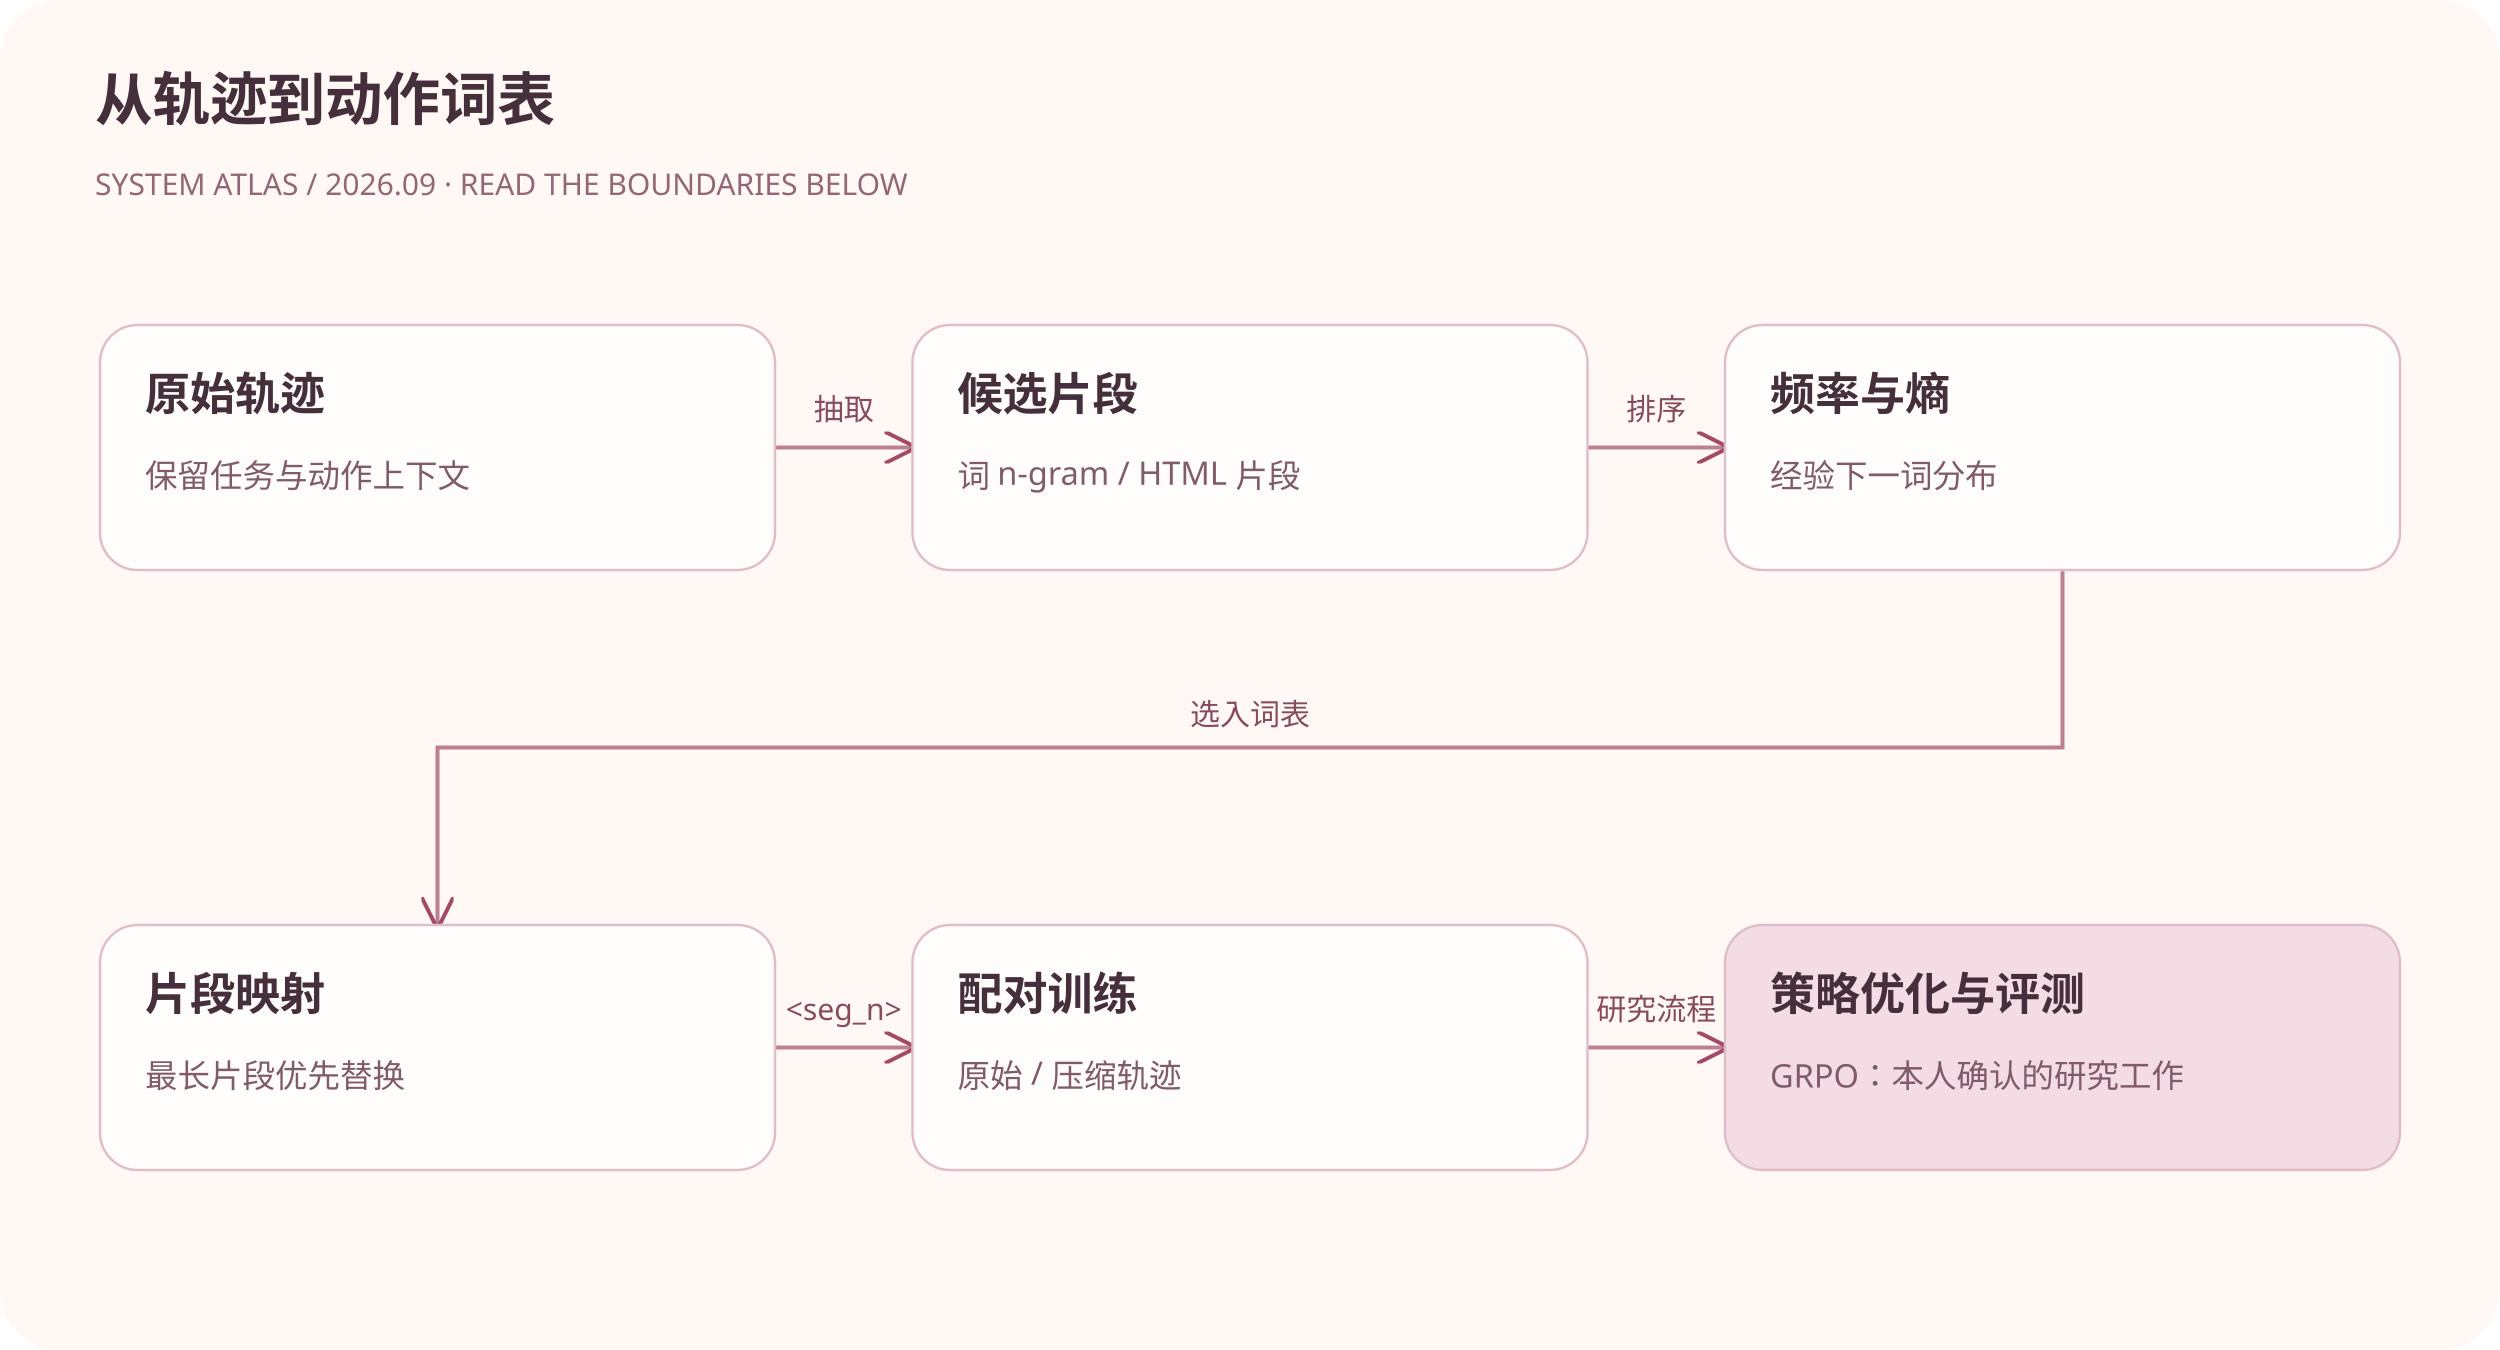
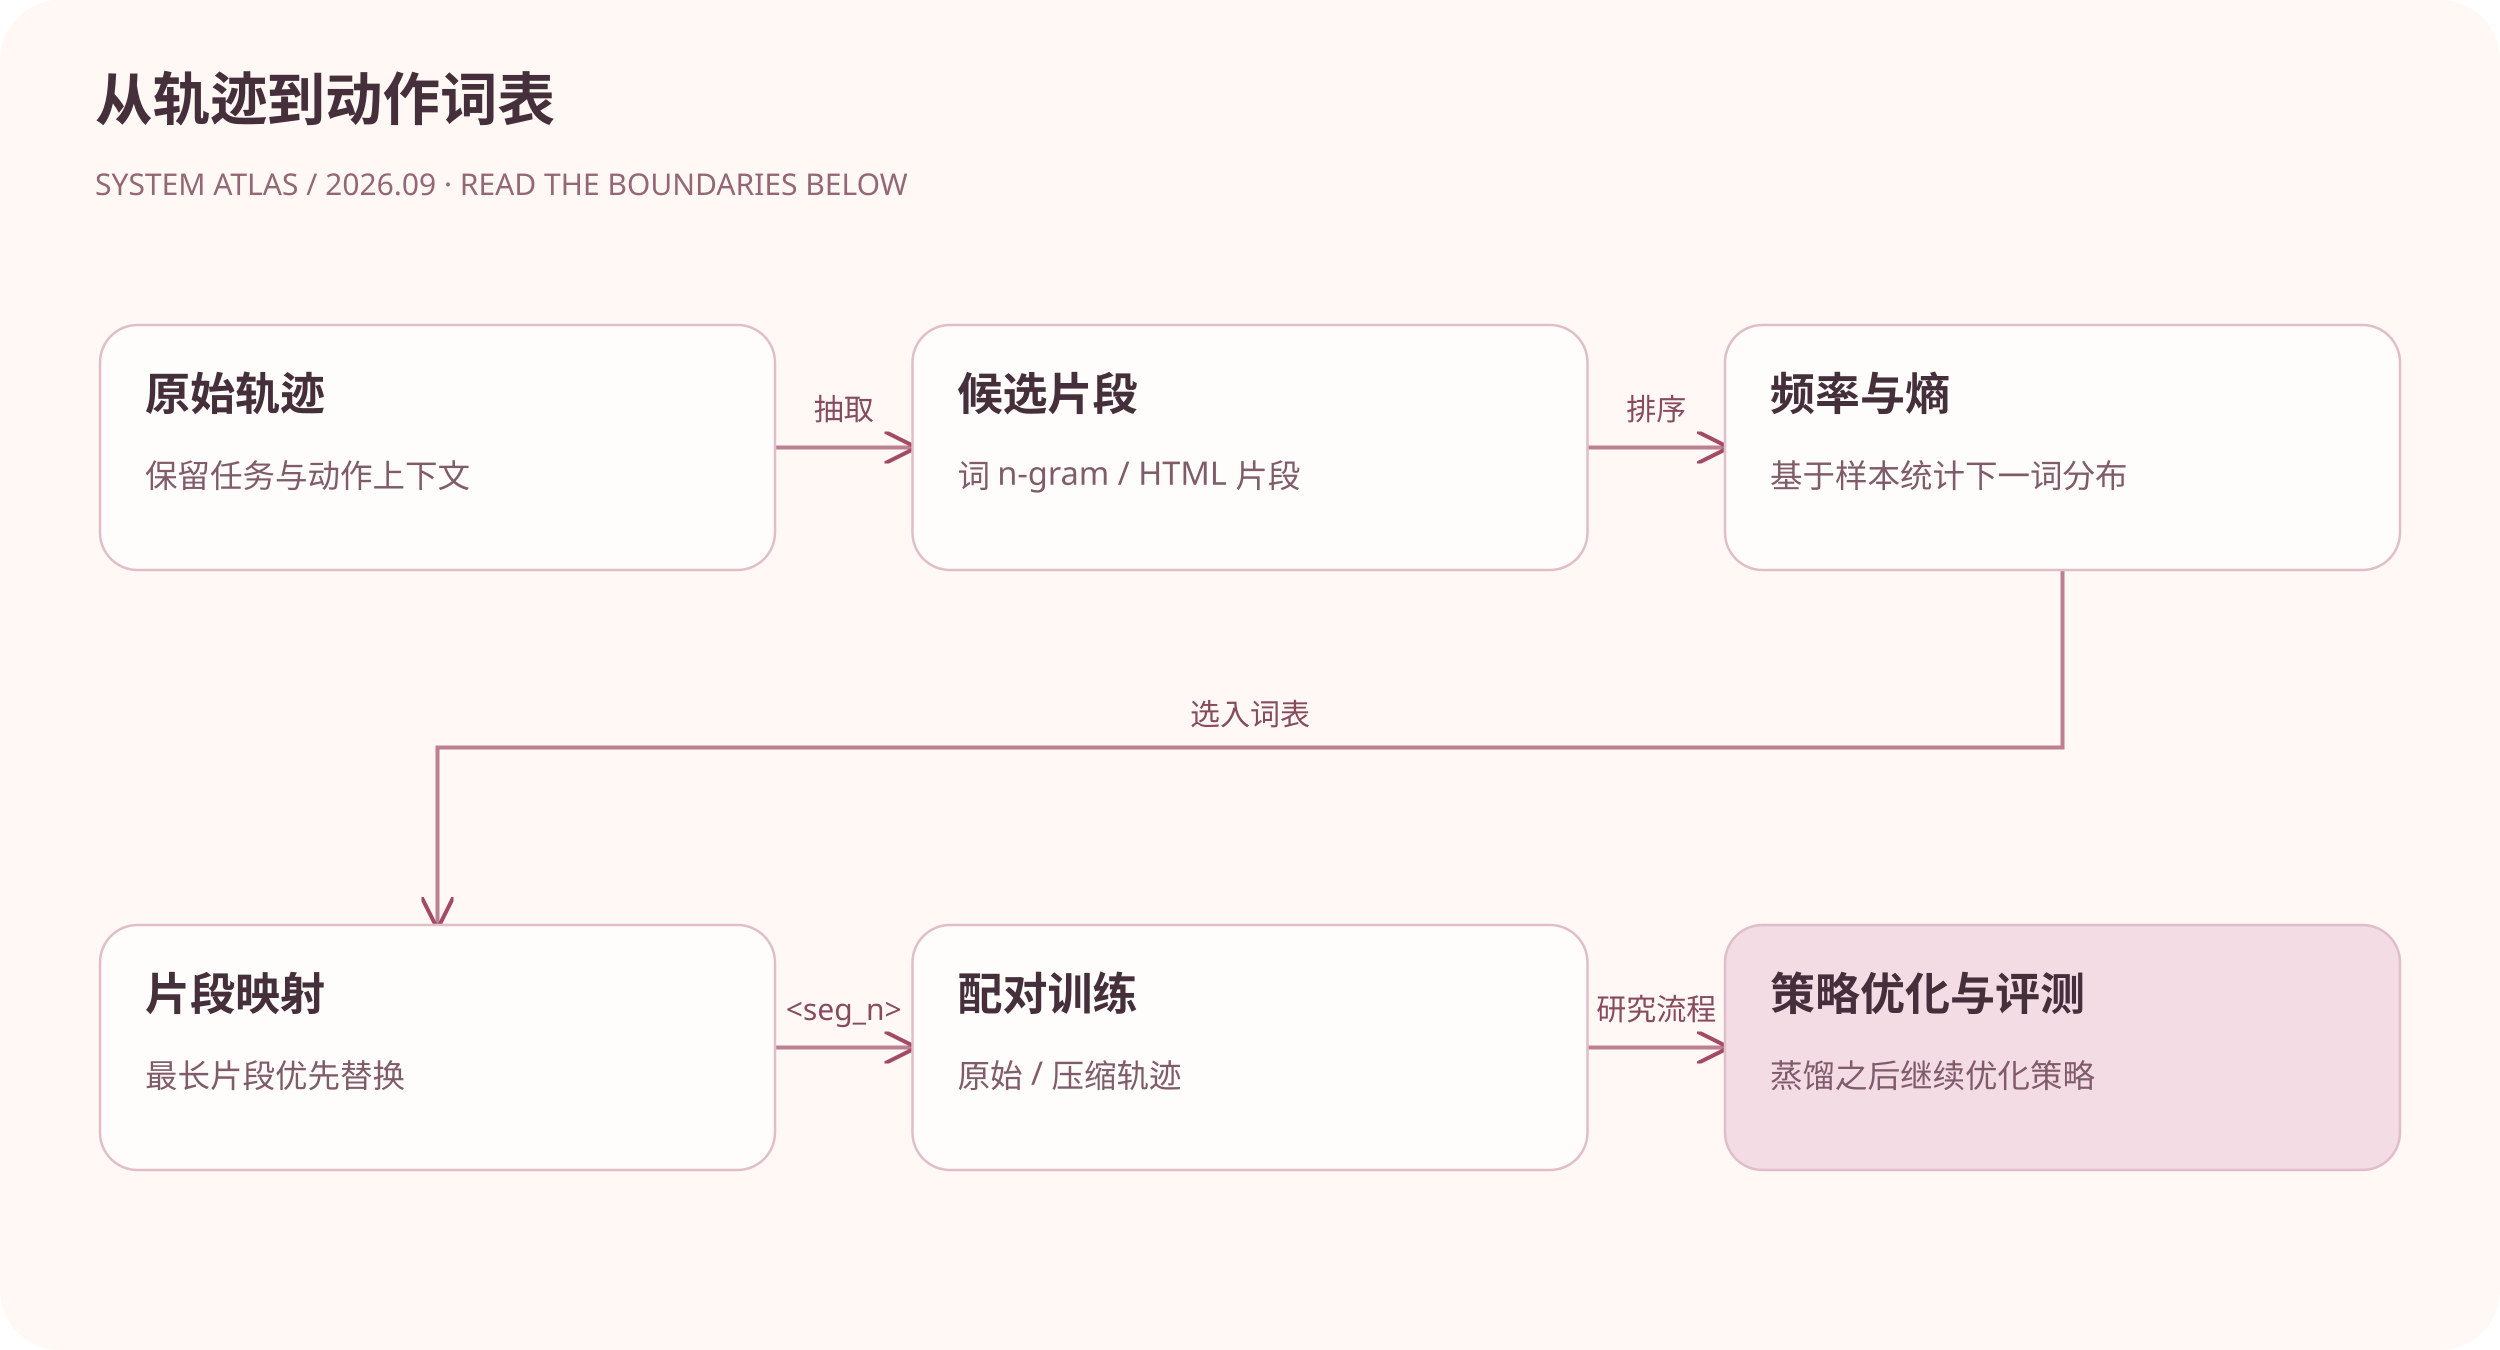
<svg xmlns="http://www.w3.org/2000/svg" width="1000" height="540" viewBox="0 0 1000 540" role="img" aria-labelledby="title desc">
  <defs>
    <marker id="arrow" markerWidth="8" markerHeight="8" refX="7" refY="4" orient="auto">
      <path d="M0 0 L8 4 L0 8" fill="none" stroke="#a34b66" />
    </marker>
  </defs>
  <rect width="1000" height="540" rx="24" fill="#fff8f5" />
  <g font-family="Segoe UI,Microsoft YaHei,sans-serif" fill="#452f3a">
    <text x="38" y="48" font-size="23" font-weight="600">从轨迹到动作词表</text>
    <text x="38" y="78" font-size="12" fill="#936776">SYSTEM ATLAS / 2026.09 · READ THE BOUNDARIES BELOW</text>
    <path d="M310 179 H365" fill="none" stroke="#bd8093" stroke-width="1.6" marker-end="url(#arrow)" />
    <text x="337.5" y="168" text-anchor="middle" font-size="12" fill="#874b60">抽取</text>
    <path d="M635 179 H690" fill="none" stroke="#bd8093" stroke-width="1.6" marker-end="url(#arrow)" />
    <text x="662.5" y="168" text-anchor="middle" font-size="12" fill="#874b60">排序</text>
    <path d="M825 228 V299.0 H175 V370" fill="none" stroke="#bd8093" stroke-width="1.6" marker-end="url(#arrow)" />
    <text x="500.0" y="290.0" text-anchor="middle" font-size="12" fill="#874b60">选入词表</text>
    <path d="M310 419 H365" fill="none" stroke="#bd8093" stroke-width="1.6" marker-end="url(#arrow)" />
    <text x="337.5" y="408" text-anchor="middle" font-size="12" fill="#874b60">&lt;seg_n&gt;</text>
    <path d="M635 419 H690" fill="none" stroke="#bd8093" stroke-width="1.6" marker-end="url(#arrow)" />
    <text x="662.5" y="408" text-anchor="middle" font-size="12" fill="#874b60">研究流程</text>
    <rect x="40" y="130" width="270" height="98" rx="15" fill="#fffdfb" stroke="#dfbec9" />
    <text x="58" y="164" font-size="18" font-weight="600">原始轨迹</text>
    <text x="58" y="195" font-size="13" fill="#805c6a">保留任务与动作上下文</text>
    <rect x="365" y="130" width="270" height="98" rx="15" fill="#fffdfb" stroke="#dfbec9" />
    <text x="383" y="164" font-size="18" font-weight="600">候选片段</text>
    <text x="383" y="195" font-size="13" fill="#805c6a">词 n-gram / HTML 片段</text>
    <rect x="690" y="130" width="270" height="98" rx="15" fill="#fffdfb" stroke="#dfbec9" />
    <text x="708" y="164" font-size="18" font-weight="600">频率与熵</text>
-     <text x="708" y="195" font-size="13" fill="#805c6a">经验下一词分布</text>
+     <text x="708" y="195" font-size="13" fill="#805c6a">基于样本统计下一词分布</text>
    <rect x="40" y="370" width="270" height="98" rx="15" fill="#fffdfb" stroke="#dfbec9" />
    <text x="58" y="404" font-size="18" font-weight="600">片段映射</text>
    <text x="58" y="435" font-size="13" fill="#805c6a">最长片段优先替换</text>
    <rect x="365" y="370" width="270" height="98" rx="15" fill="#fffdfb" stroke="#dfbec9" />
    <text x="383" y="404" font-size="18" font-weight="600">配对训练</text>
    <text x="383" y="435" font-size="13" fill="#805c6a">原始 / 压缩轨迹</text>
    <rect x="690" y="370" width="270" height="98" rx="15" fill="#f3dce3" stroke="#dfbec9" />
    <text x="708" y="404" font-size="18" font-weight="600">策略优化与评测</text>
-     <text x="708" y="435" font-size="13" fill="#805c6a">GRPO：本人确认的研究工作</text>
+     <text x="708" y="435" font-size="13" fill="#805c6a">蒸馏之后继续优化策略</text>
  </g>
</svg>
